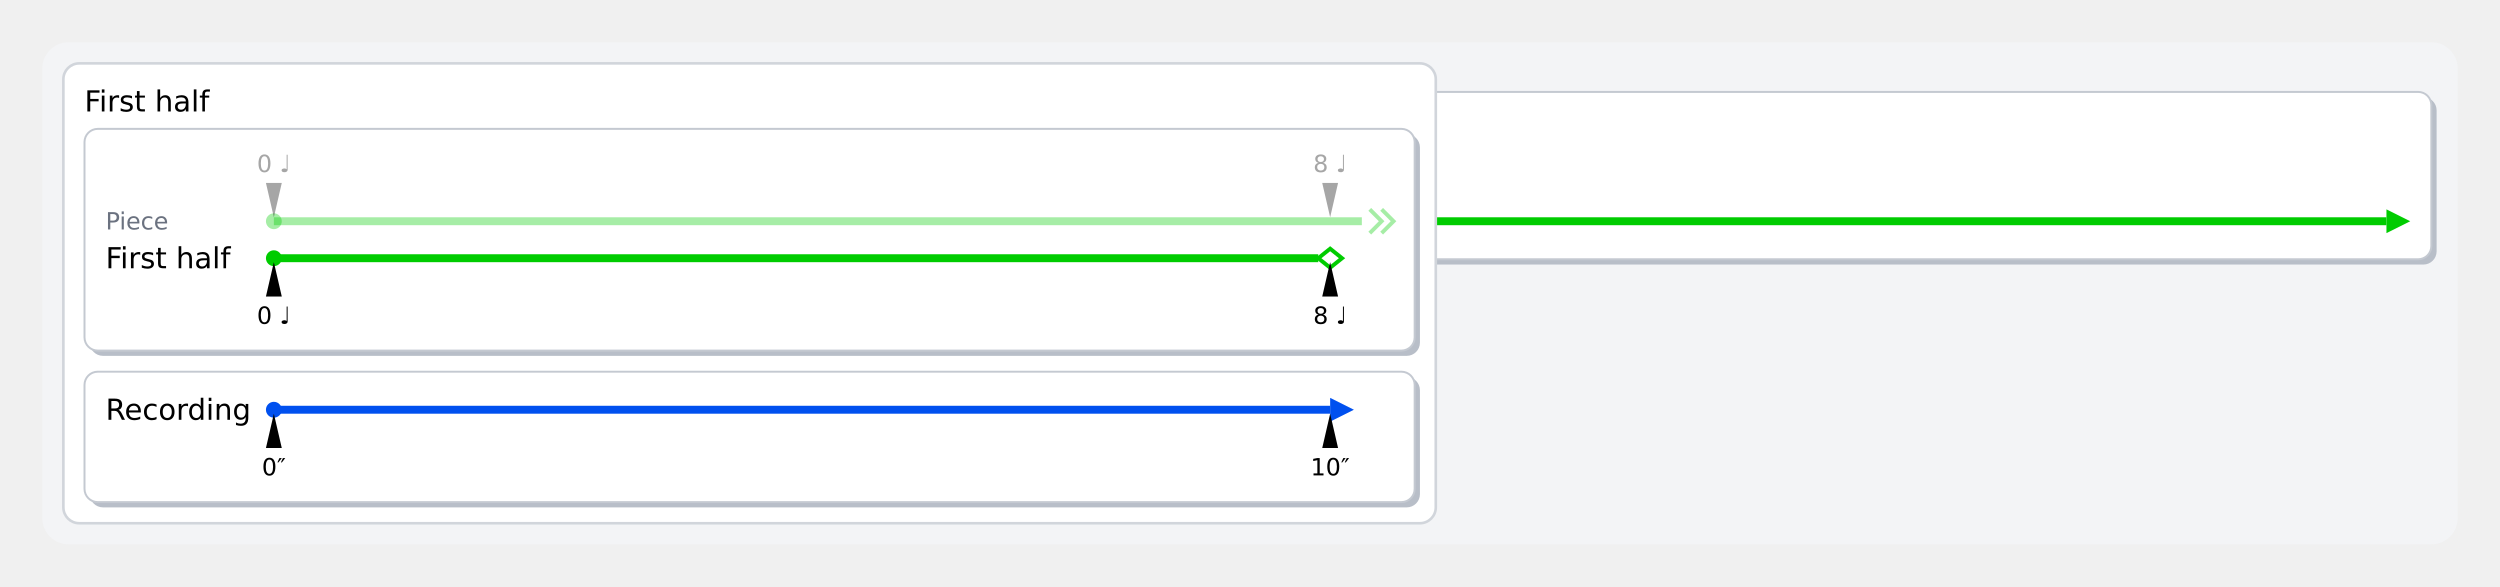
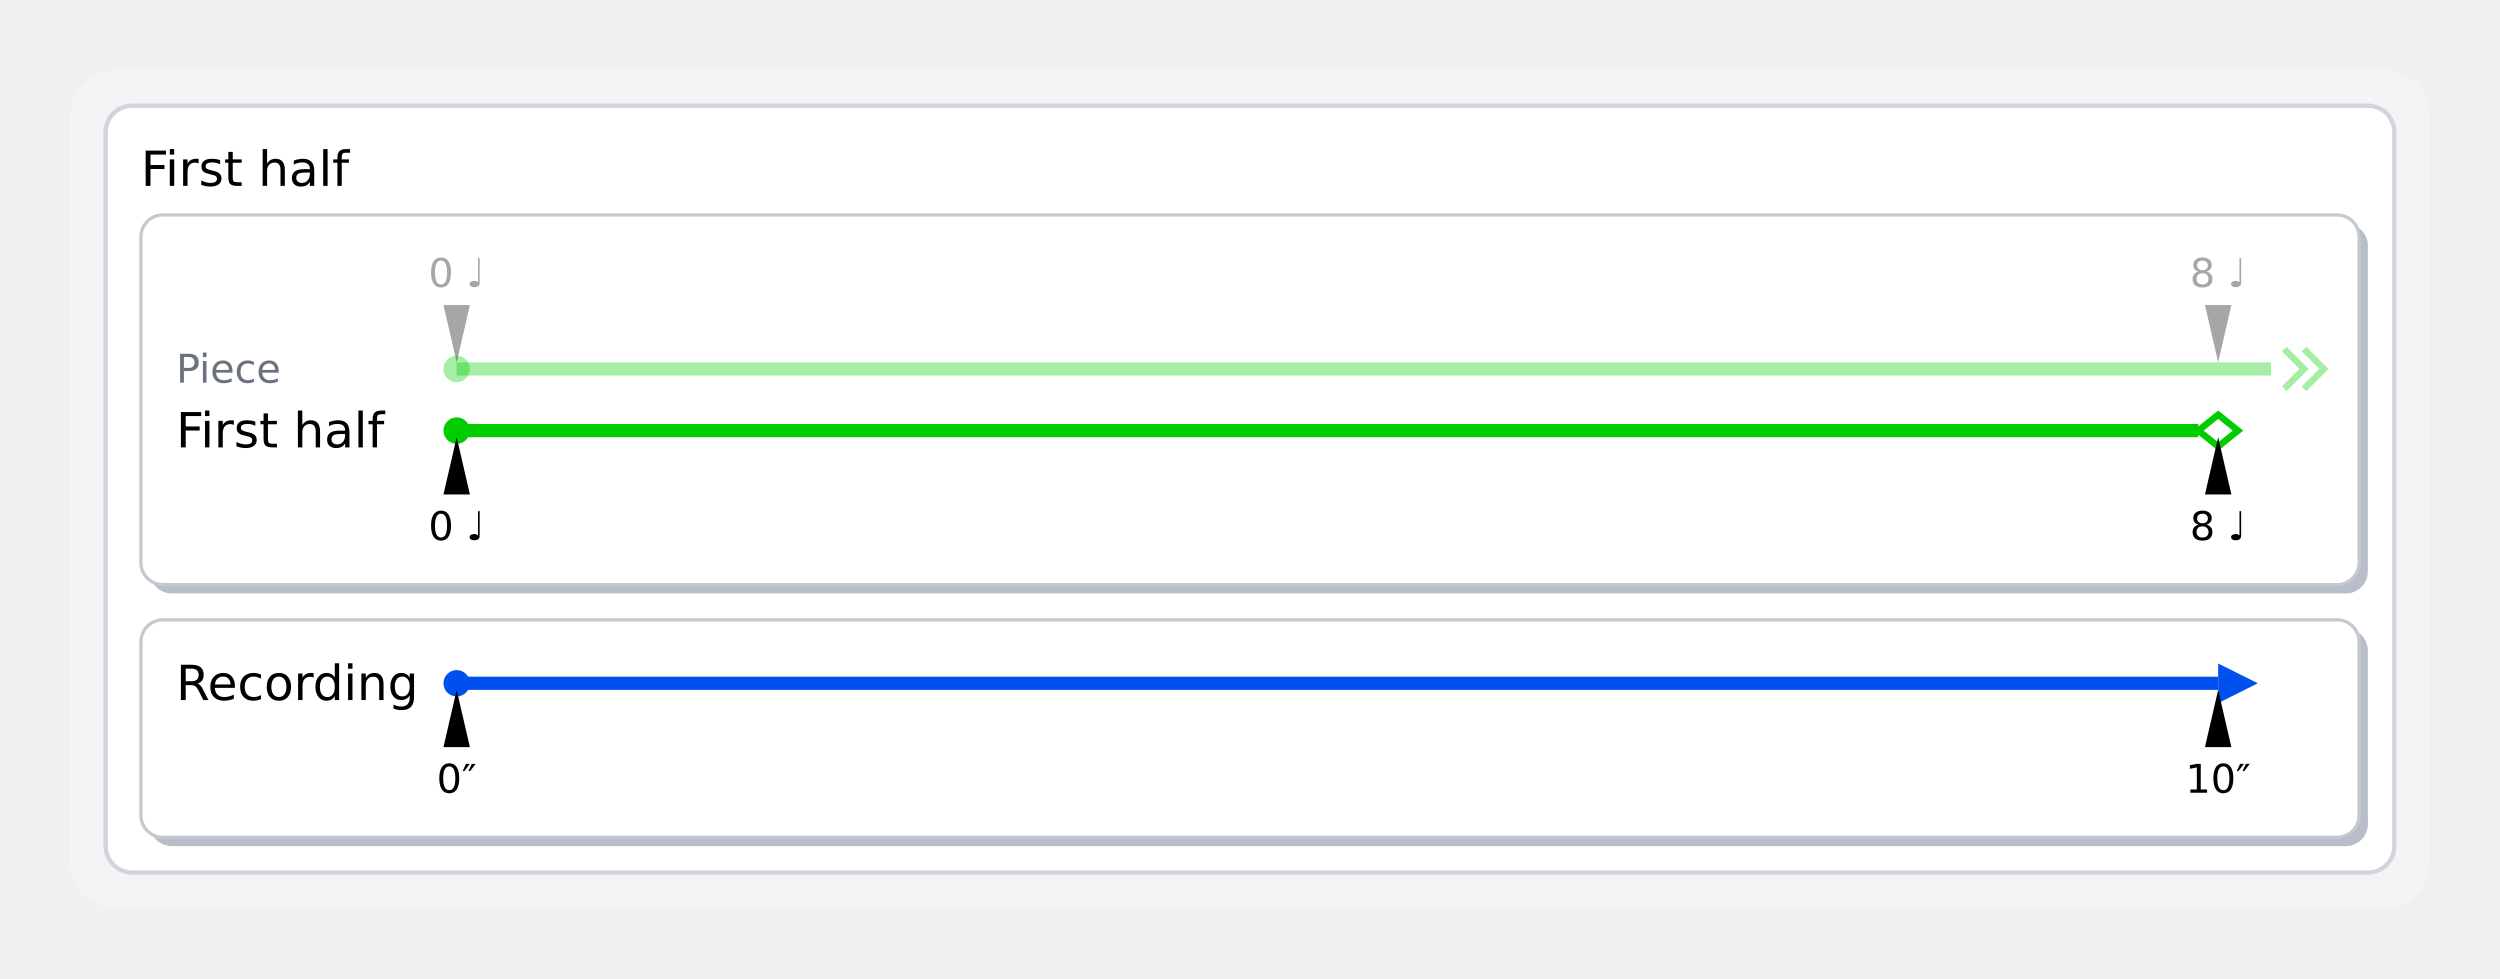
- <svg xmlns="http://www.w3.org/2000/svg" width="946.704" height="222.137" viewBox="0 0 946.704 222.137" font-family="DejaVu Sans, Noto Music" text-rendering="geometricPrecision" style="font-kerning:none;font-variant-ligatures:none">
+ <svg xmlns="http://www.w3.org/2000/svg" width="567.704" height="222.137" viewBox="0 0 567.704 222.137" font-family="DejaVu Sans, Noto Music" text-rendering="geometricPrecision" style="font-kerning:none;font-variant-ligatures:none">
  <g transform="translate(16 16)">
-     <rect x="0" y="0" width="914.704" height="190.137" rx="10" fill="#F3F4F6" />
-     <rect data-id="piece" data-part="card" x="25.616" y="20.805" width="881.087" height="63.379" rx="5" fill="#B8BEC8" />
-     <rect data-id="piece" data-part="card" x="23.616" y="18.805" width="881.087" height="63.379" rx="5" fill="#FFFFFF" stroke="#C4C9D1" stroke-width="0.75" />
-     <line data-id="piece" x1="87.704" y1="67.781" x2="887.704" y2="67.781" stroke="#00CC00" stroke-width="3" />
-     <circle data-id="piece" cx="87.704" cy="67.781" r="3" fill="#00CC00" />
-     <polygon data-id="piece" points="896.704,67.781 887.704,63.281 887.704,72.281" fill="#00CC00" />
-     <line data-id="first-half" x1="87.704" y1="33.805" x2="483.204" y2="33.805" stroke="#00CC00" stroke-width="3" />
-     <circle data-id="first-half" cx="87.704" cy="33.805" r="3" fill="#00CC00" />
-     <polygon data-id="first-half" points="483.204,33.805 487.704,30.205 492.204,33.805 487.704,37.405" fill="none" stroke="#00CC00" stroke-width="1.5" />
-     <polygon data-id="timestamp_1" points="87.704,35.305 84.704,48.305 90.704,48.305" fill="#000000" />
-     <polygon data-id="timestamp_2" points="487.704,35.305 484.704,48.305 490.704,48.305" fill="#000000" />
-     <text data-id="first-half" data-part="name" x="31.616" y="37.613" text-anchor="start" font-size="11" fill="#000000">First half</text>
-     <text data-id="piece" data-part="name" x="31.616" y="71.589" text-anchor="start" font-size="11" fill="#000000">Piece</text>
-     <text data-id="timestamp_1" data-part="coordinate" x="87.704" y="58.659" text-anchor="middle" font-size="9" fill="#000000">0 ♩</text>
-     <text data-id="timestamp_2" data-part="coordinate" x="487.704" y="58.659" text-anchor="middle" font-size="9" fill="#000000">8 ♩</text>
+     <rect x="0" y="0" width="535.704" height="190.137" rx="10" fill="#F3F4F6" />
    <rect data-id="group_1" x="8" y="8" width="519.704" height="174.137" rx="6" fill="#FFFFFF" stroke="#D1D5DB" stroke-width="1" />
    <text data-id="group_1" data-part="name" x="16" y="26.21" text-anchor="start" font-size="11" fill="#000000">First half</text>
    <rect data-id="first-half" data-part="card" x="18" y="34.805" width="503.704" height="83.953" rx="5" fill="#B8BEC8" />
    <rect data-id="first-half" data-part="card" x="16" y="32.805" width="503.704" height="83.953" rx="5" fill="#FFFFFF" stroke="#C4C9D1" stroke-width="0.75" />
    <line data-id="piece" x1="87.704" y1="67.781" x2="499.704" y2="67.781" stroke="#00CC00" stroke-width="3" opacity="0.35" />
    <circle data-id="piece" cx="87.704" cy="67.781" r="3" fill="#00CC00" opacity="0.35" />
    <polyline data-id="piece" points="502.704,63.281 507.204,67.781 502.704,72.281" fill="none" stroke="#00CC00" stroke-width="1.5" opacity="0.35" />
    <polyline data-id="piece" points="507.204,63.281 511.704,67.781 507.204,72.281" fill="none" stroke="#00CC00" stroke-width="1.5" opacity="0.35" />
    <line data-id="first-half" x1="87.704" y1="81.781" x2="483.204" y2="81.781" stroke="#00CC00" stroke-width="3" />
    <circle data-id="first-half" cx="87.704" cy="81.781" r="3" fill="#00CC00" />
    <polygon data-id="first-half" points="483.204,81.781 487.704,78.181 492.204,81.781 487.704,85.381" fill="none" stroke="#00CC00" stroke-width="1.5" />
    <polygon data-id="first-half" data-part="start" points="87.704,66.281 84.704,53.281 90.704,53.281" fill="#000000" opacity="0.35" />
    <polygon data-id="first-half" data-part="end" points="487.704,66.281 484.704,53.281 490.704,53.281" fill="#000000" opacity="0.35" />
    <polygon data-id="timestamp_1" points="87.704,83.281 84.704,96.281 90.704,96.281" fill="#000000" />
    <polygon data-id="timestamp_2" points="487.704,83.281 484.704,96.281 490.704,96.281" fill="#000000" />
    <text data-id="piece" data-part="name" x="24" y="70.897" text-anchor="start" font-size="9" fill="#6B7280">Piece</text>
    <text data-id="first-half" data-part="name" x="24" y="85.589" text-anchor="start" font-size="11" fill="#000000">First half</text>
    <text data-id="first-half" data-part="start label" x="87.704" y="49.159" text-anchor="middle" font-size="9" fill="#000000" opacity="0.35">0 ♩</text>
    <text data-id="first-half" data-part="end label" x="487.704" y="49.159" text-anchor="middle" font-size="9" fill="#000000" opacity="0.35">8 ♩</text>
    <text data-id="timestamp_1" data-part="coordinate" x="87.704" y="106.635" text-anchor="middle" font-size="9" fill="#000000">0 ♩</text>
    <text data-id="timestamp_2" data-part="coordinate" x="487.704" y="106.635" text-anchor="middle" font-size="9" fill="#000000">8 ♩</text>
    <rect data-id="recording" data-part="card" x="18" y="126.758" width="503.704" height="49.379" rx="5" fill="#B8BEC8" />
    <rect data-id="recording" data-part="card" x="16" y="124.758" width="503.704" height="49.379" rx="5" fill="#FFFFFF" stroke="#C4C9D1" stroke-width="0.75" />
    <line data-id="recording" x1="87.704" y1="139.16" x2="487.704" y2="139.16" stroke="#0050EF" stroke-width="3" />
    <circle data-id="recording" cx="87.704" cy="139.16" r="3" fill="#0050EF" />
    <polygon data-id="recording" points="496.704,139.16 487.704,134.66 487.704,143.66" fill="#0050EF" />
    <polygon data-id="timestamp_3" points="87.704,140.66 84.704,153.66 90.704,153.66" fill="#000000" />
    <polygon data-id="timestamp_4" points="487.704,140.66 484.704,153.66 490.704,153.66" fill="#000000" />
    <text data-id="recording" data-part="name" x="24" y="142.968" text-anchor="start" font-size="11" fill="#000000">Recording</text>
    <text data-id="timestamp_3" data-part="coordinate" x="87.704" y="164.014" text-anchor="middle" font-size="9" fill="#000000">0″</text>
    <text data-id="timestamp_4" data-part="coordinate" x="487.704" y="164.014" text-anchor="middle" font-size="9" fill="#000000">10″</text>
  </g>
</svg>
